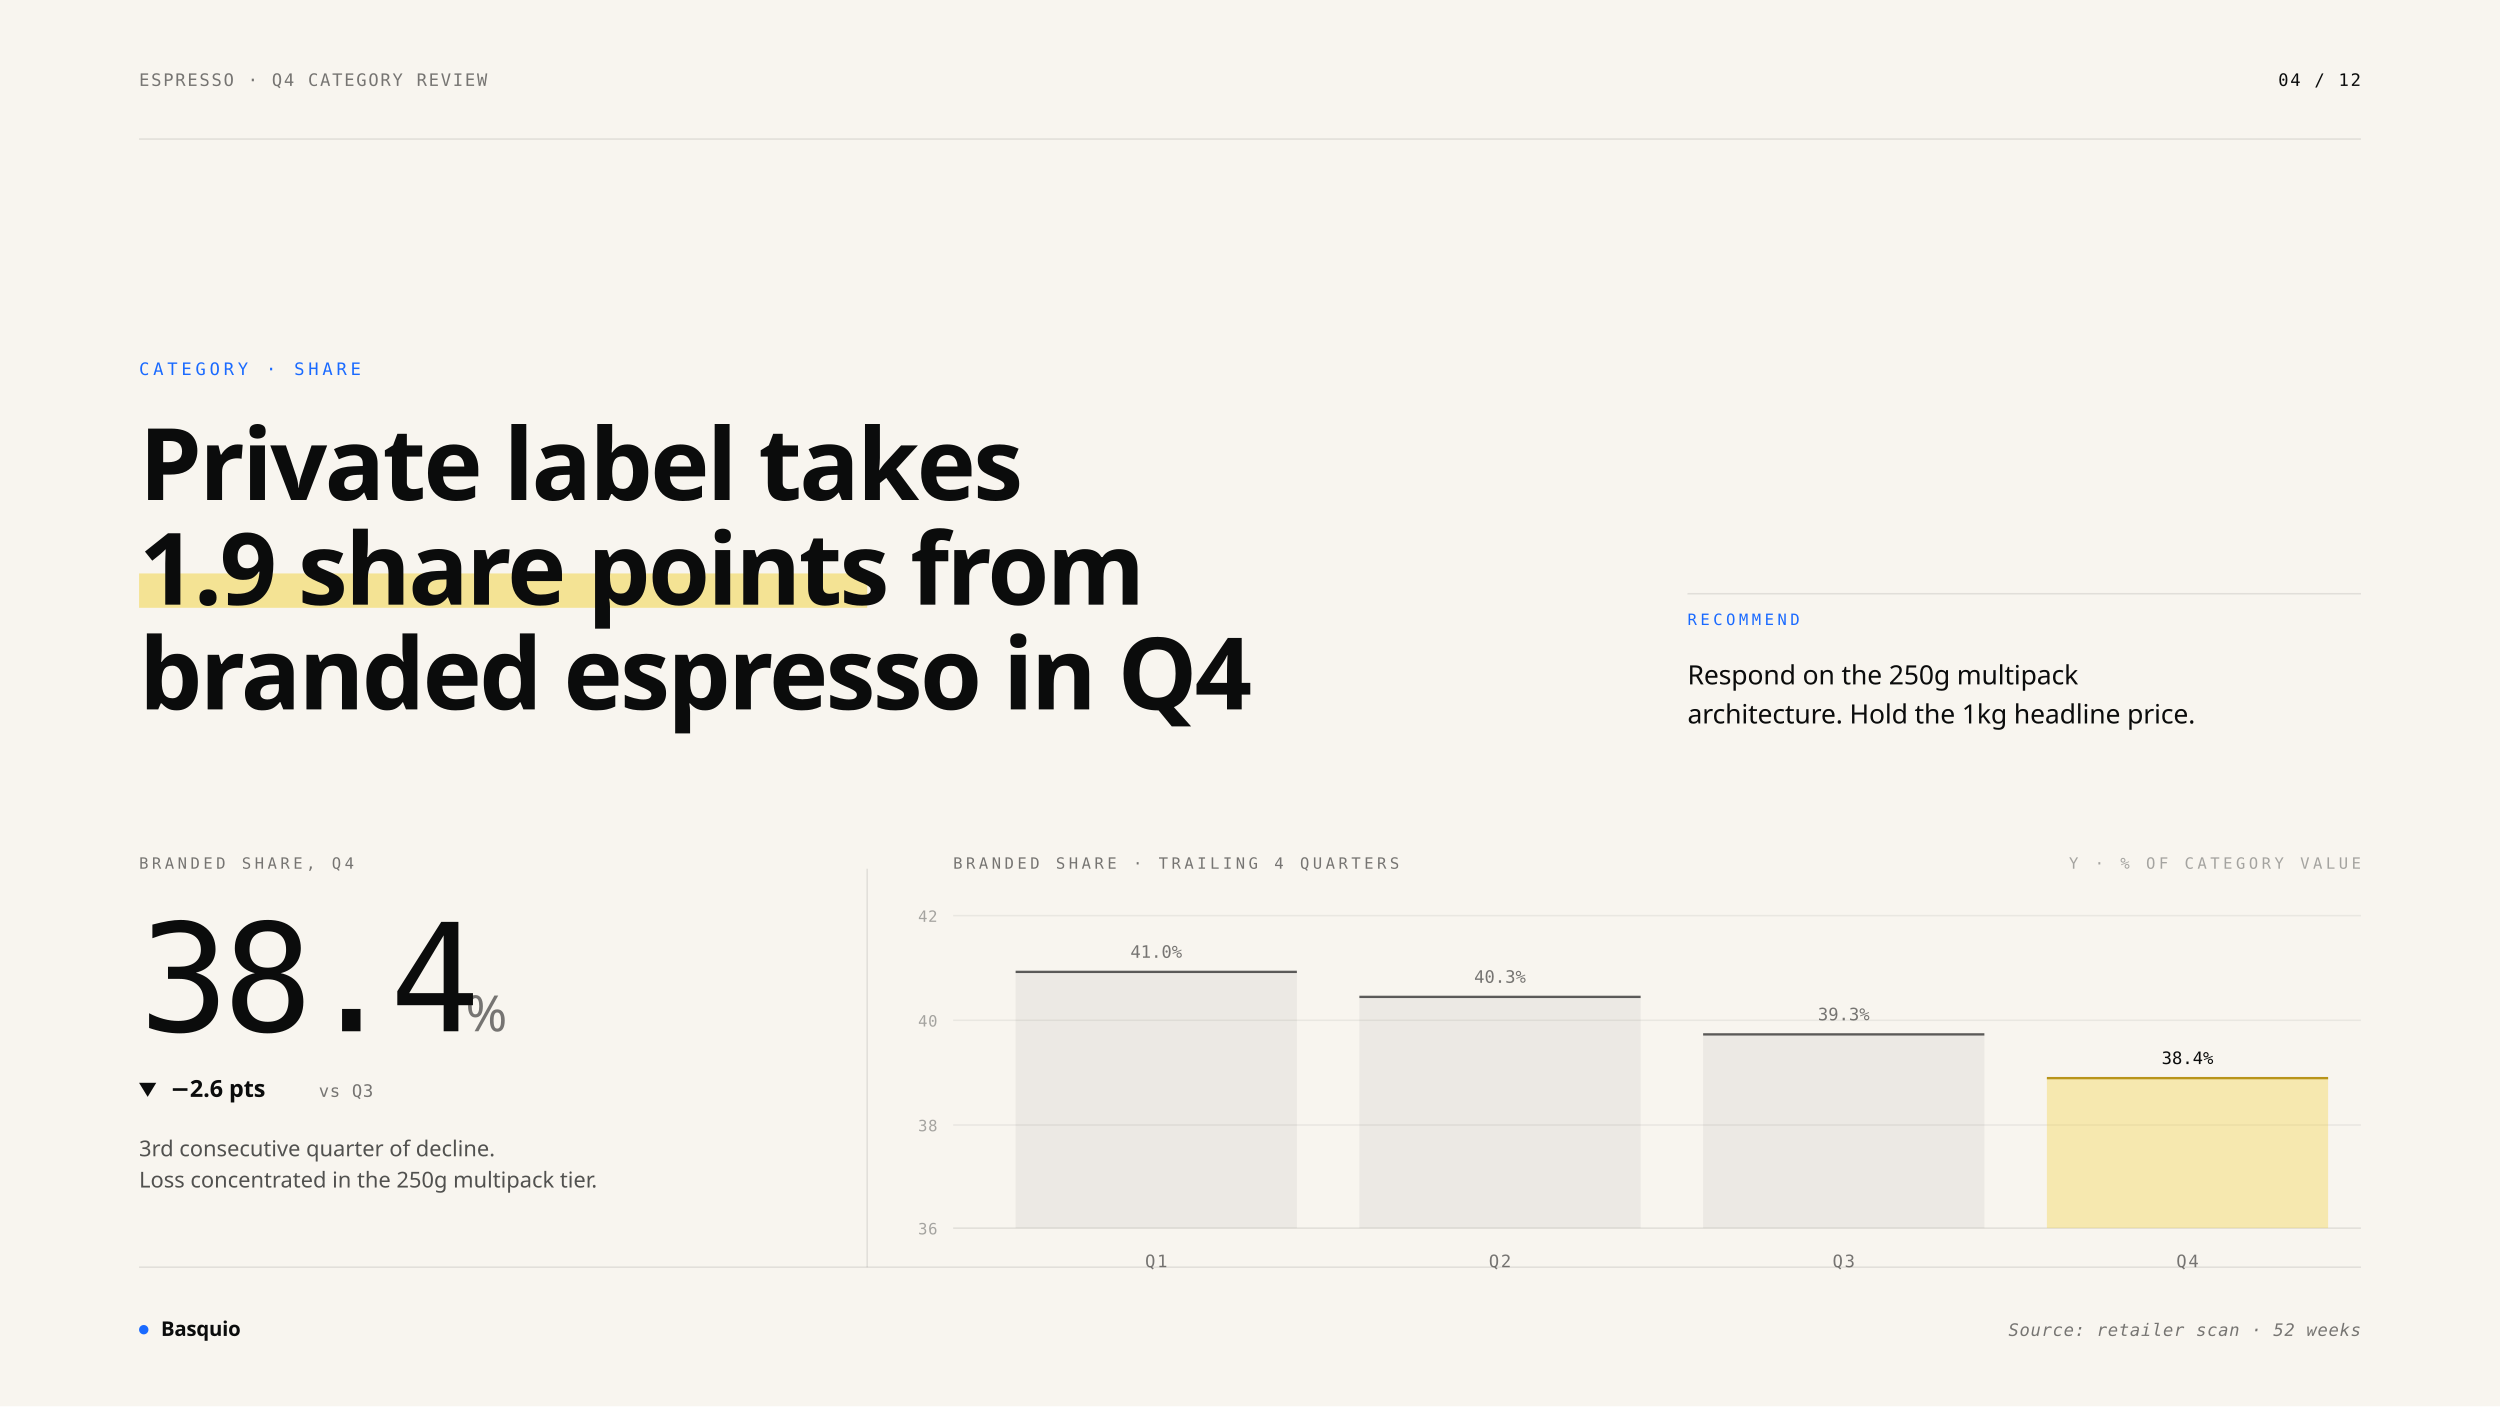
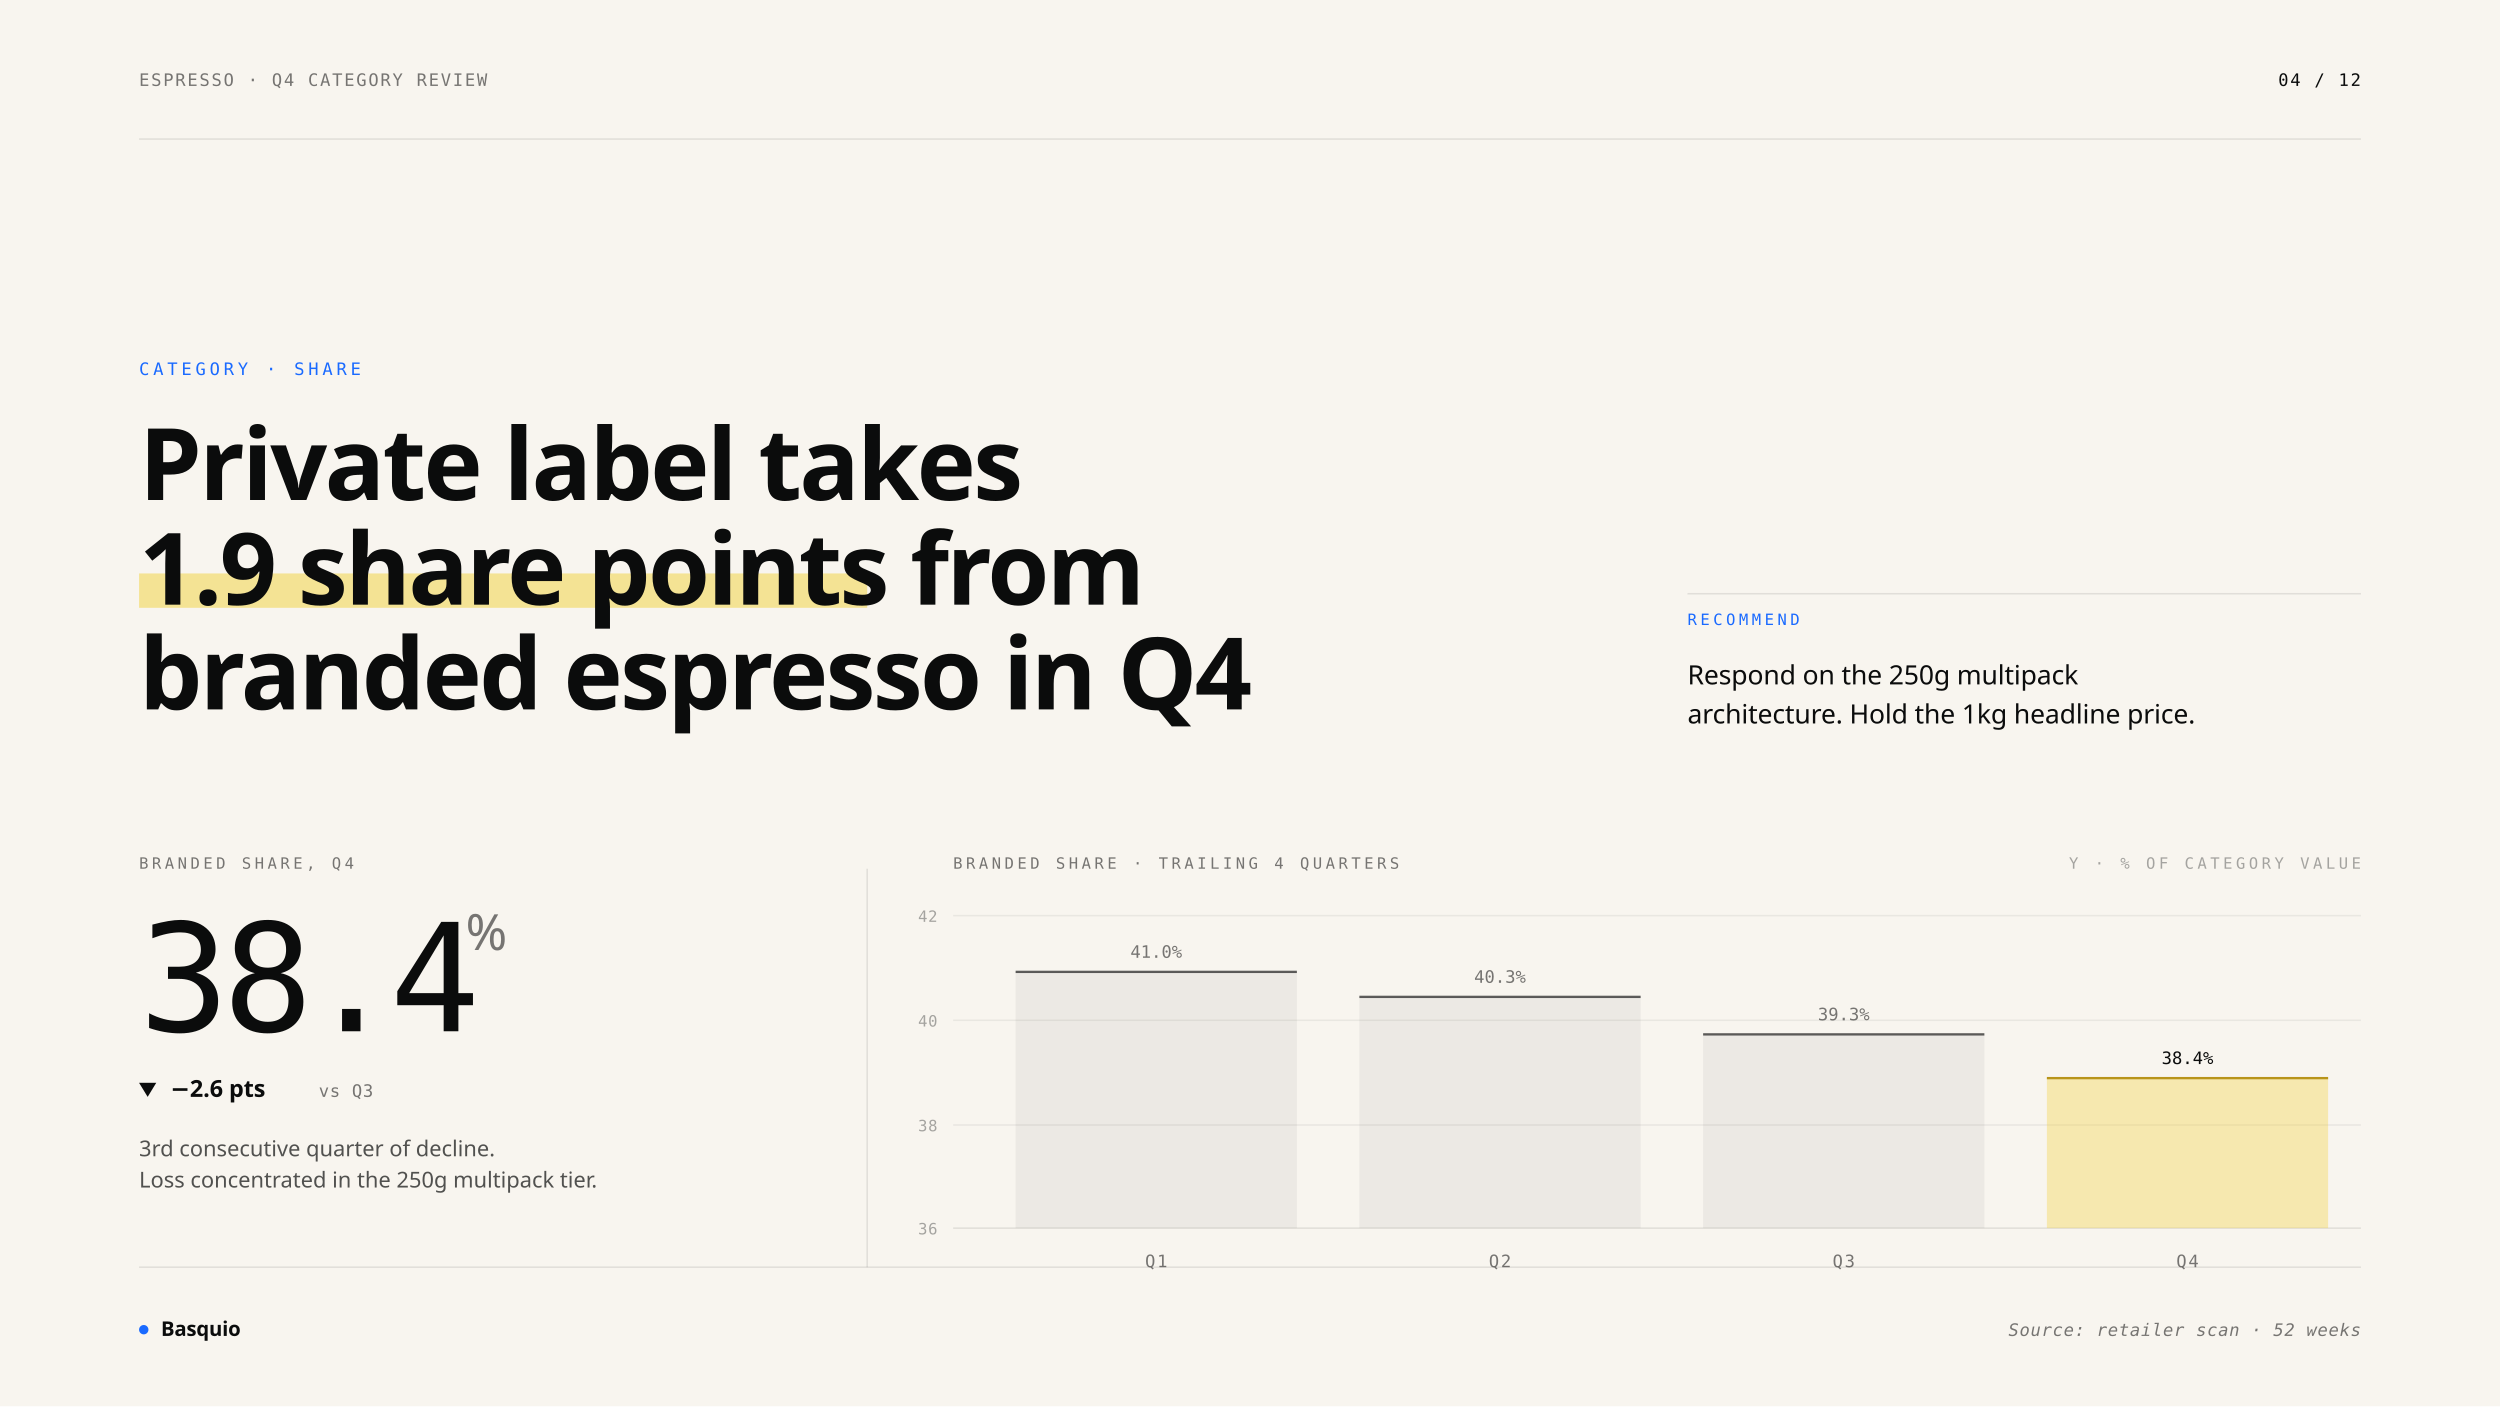
<svg xmlns="http://www.w3.org/2000/svg" viewBox="0 0 1600 900" width="1600" height="900" font-family="Manrope, system-ui, sans-serif" style="font-feature-settings: 'tnum'">
  <defs>
    <style>
    .mono { font-family: "JetBrains Mono", ui-monospace, "SF Mono", Menlo, monospace; }
    .ink { fill: #0B0C0C; }
    .ink35 { fill: rgba(11, 12, 12, 0.35); }
    .ink50 { fill: rgba(11, 12, 12, 0.55); }
    .ink65 { fill: rgba(11, 12, 12, 0.70); }
    .ink80 { fill: rgba(11, 12, 12, 0.82); }
    .ultra { fill: #1A6AFF; }
    .red { fill: #C0392B; }
    .green { fill: #2E7D5B; }
    .hair { stroke: rgba(11, 12, 12, 0.10); stroke-width: 1; fill: none; }
    .hair-soft { stroke: rgba(11, 12, 12, 0.06); stroke-width: 1; fill: none; }
    .hair-stroke { stroke: rgba(11, 12, 12, 0.10); stroke-width: 1; }
    .hair-soft-stroke { stroke: rgba(11, 12, 12, 0.06); stroke-width: 1; }
    .tnum { font-feature-settings: 'tnum'; }
  </style>
  </defs>
  <rect x="0" y="0" width="1600" height="900" fill="#F8F5EF" />
  <line x1="89" y1="89" x2="1511" y2="89" class="hair-stroke" />
  <text x="89" y="55" class="mono ink50" font-size="11" letter-spacing="1.1" text-transform="uppercase" style="text-transform: uppercase">ESPRESSO · Q4 CATEGORY REVIEW</text>
  <text x="1511" y="55" class="mono ink" font-size="11" font-weight="500" letter-spacing="1.1" text-anchor="end" style="text-transform: uppercase">04 / 12</text>
  <text x="89" y="240" class="mono ultra" font-size="11" font-weight="500" letter-spacing="2.4" style="text-transform: uppercase">CATEGORY · SHARE</text>
  <text x="89" y="320" class="ink" font-size="64" font-weight="600" letter-spacing="-1.6">Private label takes</text>
  <rect x="89" y="367" width="466" height="22" fill="#F0CC27" fill-opacity="0.45" />
  <text x="89" y="387" class="ink" font-size="64" font-weight="600" letter-spacing="-1.6">1.9 share points from</text>
  <text x="89" y="454" class="ink" font-size="64" font-weight="600" letter-spacing="-1.6">branded espresso in Q4</text>
  <line x1="1080" y1="380" x2="1511" y2="380" class="hair-stroke" />
  <text x="1080" y="400" class="mono ultra" font-size="10" font-weight="500" letter-spacing="2.2" style="text-transform: uppercase">RECOMMEND</text>
  <text x="1080" y="438" class="ink" font-size="17" font-weight="500" letter-spacing="-0.1">Respond on the 250g multipack</text>
  <text x="1080" y="463" class="ink" font-size="17" font-weight="500" letter-spacing="-0.1">architecture. Hold the 1kg headline price.</text>
  <line x1="555" y1="556" x2="555" y2="811" class="hair-stroke" />
  <text x="89" y="556" class="mono ink50" font-size="10" font-weight="500" letter-spacing="2.2" style="text-transform: uppercase">BRANDED SHARE, Q4</text>
  <text x="89" y="660" class="ink mono tnum" font-size="96" font-weight="500" letter-spacing="-4.3" font-family="Manrope">38.4</text>
-   <text x="298" y="660" class="ink50 tnum" font-size="32" font-weight="400" letter-spacing="-0.32">%</text>
+   <text x="298" y="608" class="ink50 tnum" font-size="32" font-weight="400" letter-spacing="-0.32">%</text>
  <g transform="translate(89,693)">
    <polygon points="0,0 11,0 5.5,9" fill="#0B0C0C" />
    <text x="20" y="9" class="ink tnum" font-size="15" font-weight="600" letter-spacing="-0.075">−2.6 pts</text>
    <text x="115" y="9" class="mono ink50" font-size="11" letter-spacing="0.44">vs Q3</text>
  </g>
  <text x="89" y="740" class="ink65" font-size="14">3rd consecutive quarter of decline.</text>
  <text x="89" y="760" class="ink65" font-size="14">Loss concentrated in the 250g multipack tier.</text>
  <text x="610" y="556" class="mono ink50" font-size="10" font-weight="500" letter-spacing="2.2" style="text-transform: uppercase">BRANDED SHARE · TRAILING 4 QUARTERS</text>
  <text x="1511" y="556" class="mono ink35" font-size="10" font-weight="500" letter-spacing="2.2" text-anchor="end" style="text-transform: uppercase">Y · % OF CATEGORY VALUE</text>
  <text x="600" y="590" class="mono ink35" font-size="10" letter-spacing="0.4" text-anchor="end">42</text>
  <text x="600" y="657" class="mono ink35" font-size="10" letter-spacing="0.4" text-anchor="end">40</text>
  <text x="600" y="724" class="mono ink35" font-size="10" letter-spacing="0.4" text-anchor="end">38</text>
  <text x="600" y="790" class="mono ink35" font-size="10" letter-spacing="0.4" text-anchor="end">36</text>
  <line x1="610" y1="586" x2="1511" y2="586" class="hair-soft-stroke" />
  <line x1="610" y1="653" x2="1511" y2="653" class="hair-soft-stroke" />
  <line x1="610" y1="720" x2="1511" y2="720" class="hair-soft-stroke" />
  <line x1="610" y1="786" x2="1511" y2="786" class="hair-stroke" />
  <g>
    <rect x="650" y="622" width="180" height="164" fill="rgba(11,12,12,0.05)" />
    <line x1="650" y1="622" x2="830" y2="622" stroke="rgba(11,12,12,0.65)" stroke-width="1.5" />
    <text x="740" y="613" class="mono ink50 tnum" font-size="11" text-anchor="middle">41.0%</text>
  </g>
  <g>
    <rect x="870" y="638" width="180" height="148" fill="rgba(11,12,12,0.05)" />
    <line x1="870" y1="638" x2="1050" y2="638" stroke="rgba(11,12,12,0.65)" stroke-width="1.5" />
    <text x="960" y="629" class="mono ink50 tnum" font-size="11" text-anchor="middle">40.3%</text>
  </g>
  <g>
    <rect x="1090" y="662" width="180" height="124" fill="rgba(11,12,12,0.05)" />
    <line x1="1090" y1="662" x2="1270" y2="662" stroke="rgba(11,12,12,0.65)" stroke-width="1.5" />
    <text x="1180" y="653" class="mono ink50 tnum" font-size="11" text-anchor="middle">39.3%</text>
  </g>
  <g>
    <rect x="1310" y="690" width="180" height="96" fill="rgba(240,204,39,0.32)" />
    <line x1="1310" y1="690" x2="1490" y2="690" stroke="#B8941A" stroke-width="1.5" />
    <text x="1400" y="681" class="mono ink tnum" font-size="11" font-weight="500" text-anchor="middle">38.4%</text>
  </g>
  <text x="740" y="811" class="mono ink50" font-size="11" letter-spacing="1.1" text-anchor="middle" style="text-transform: uppercase">Q1</text>
  <text x="960" y="811" class="mono ink50" font-size="11" letter-spacing="1.1" text-anchor="middle" style="text-transform: uppercase">Q2</text>
  <text x="1180" y="811" class="mono ink50" font-size="11" letter-spacing="1.1" text-anchor="middle" style="text-transform: uppercase">Q3</text>
  <text x="1400" y="811" class="mono ink50" font-size="11" letter-spacing="1.1" text-anchor="middle" style="text-transform: uppercase">Q4</text>
  <line x1="89" y1="811" x2="1511" y2="811" class="hair-stroke" />
  <g transform="translate(89, 855)">
    <circle cx="3" cy="-4" r="3" fill="#1A6AFF" />
    <text x="14" y="0" class="ink" font-size="13" font-weight="600" letter-spacing="-0.13">Basquio</text>
  </g>
  <text x="1511" y="855" class="mono ink50" font-size="11" font-style="italic" letter-spacing="0.44" text-anchor="end">Source: retailer scan · 52 weeks</text>
</svg>
